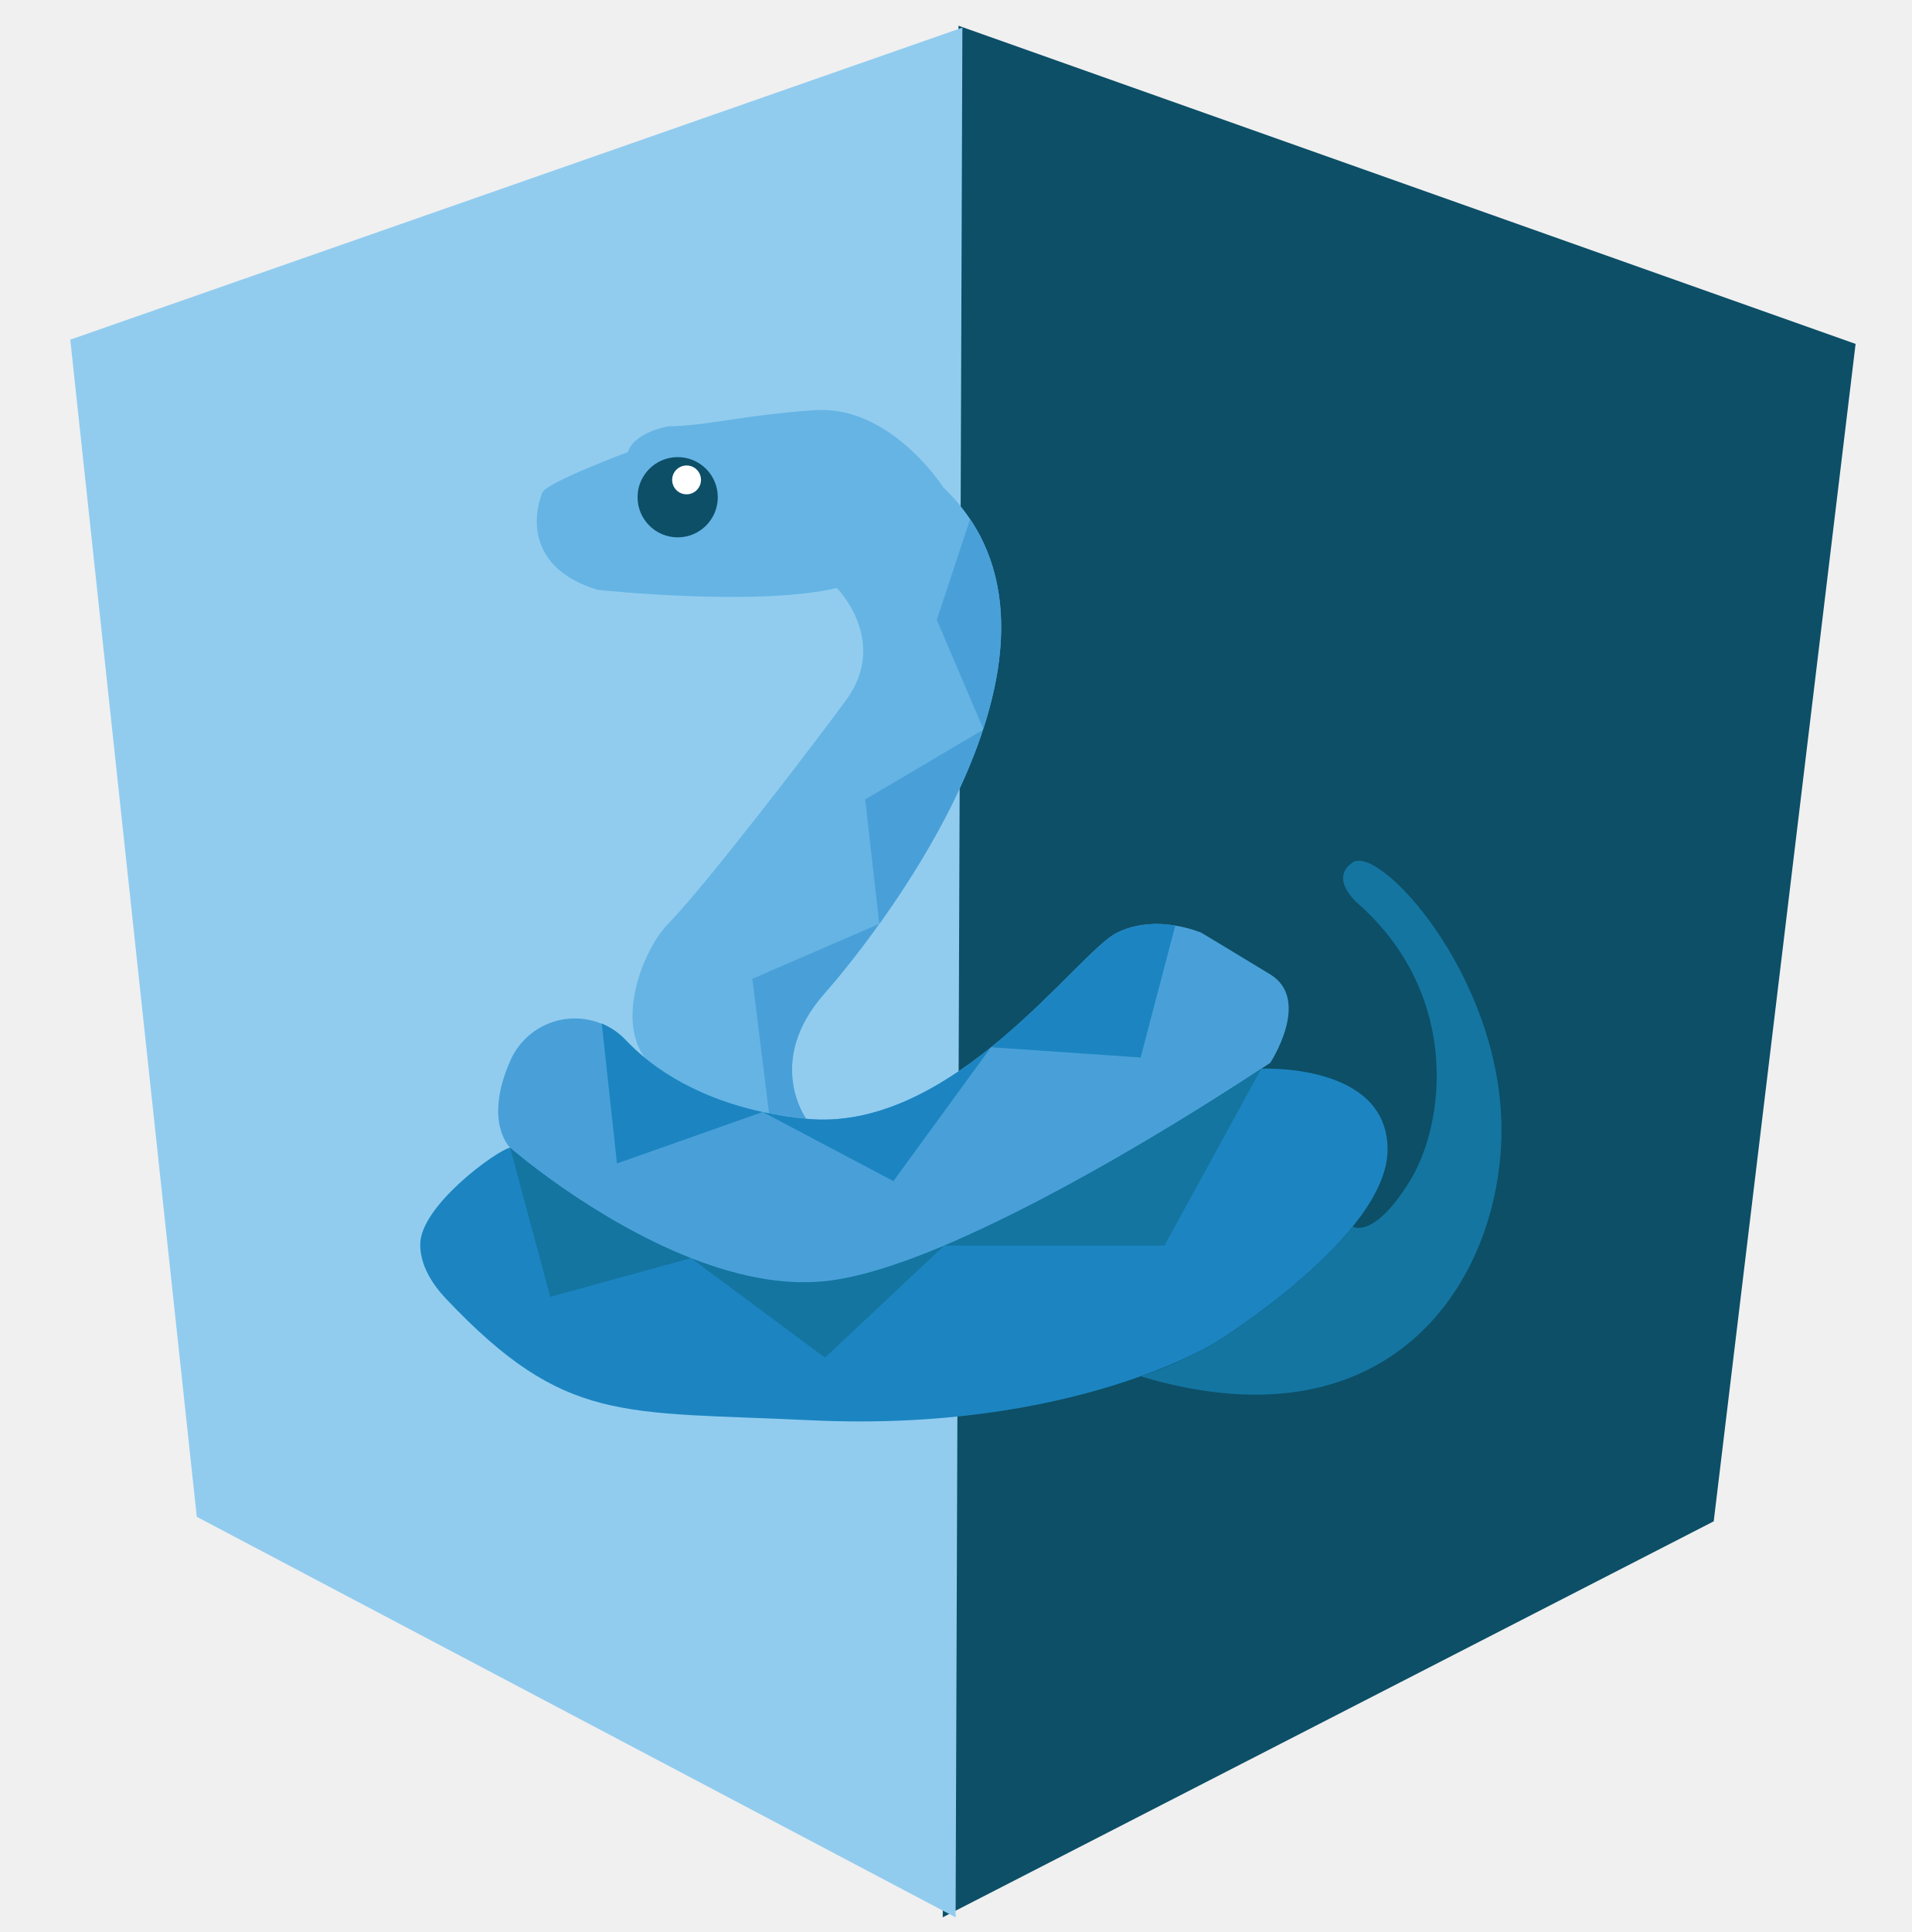
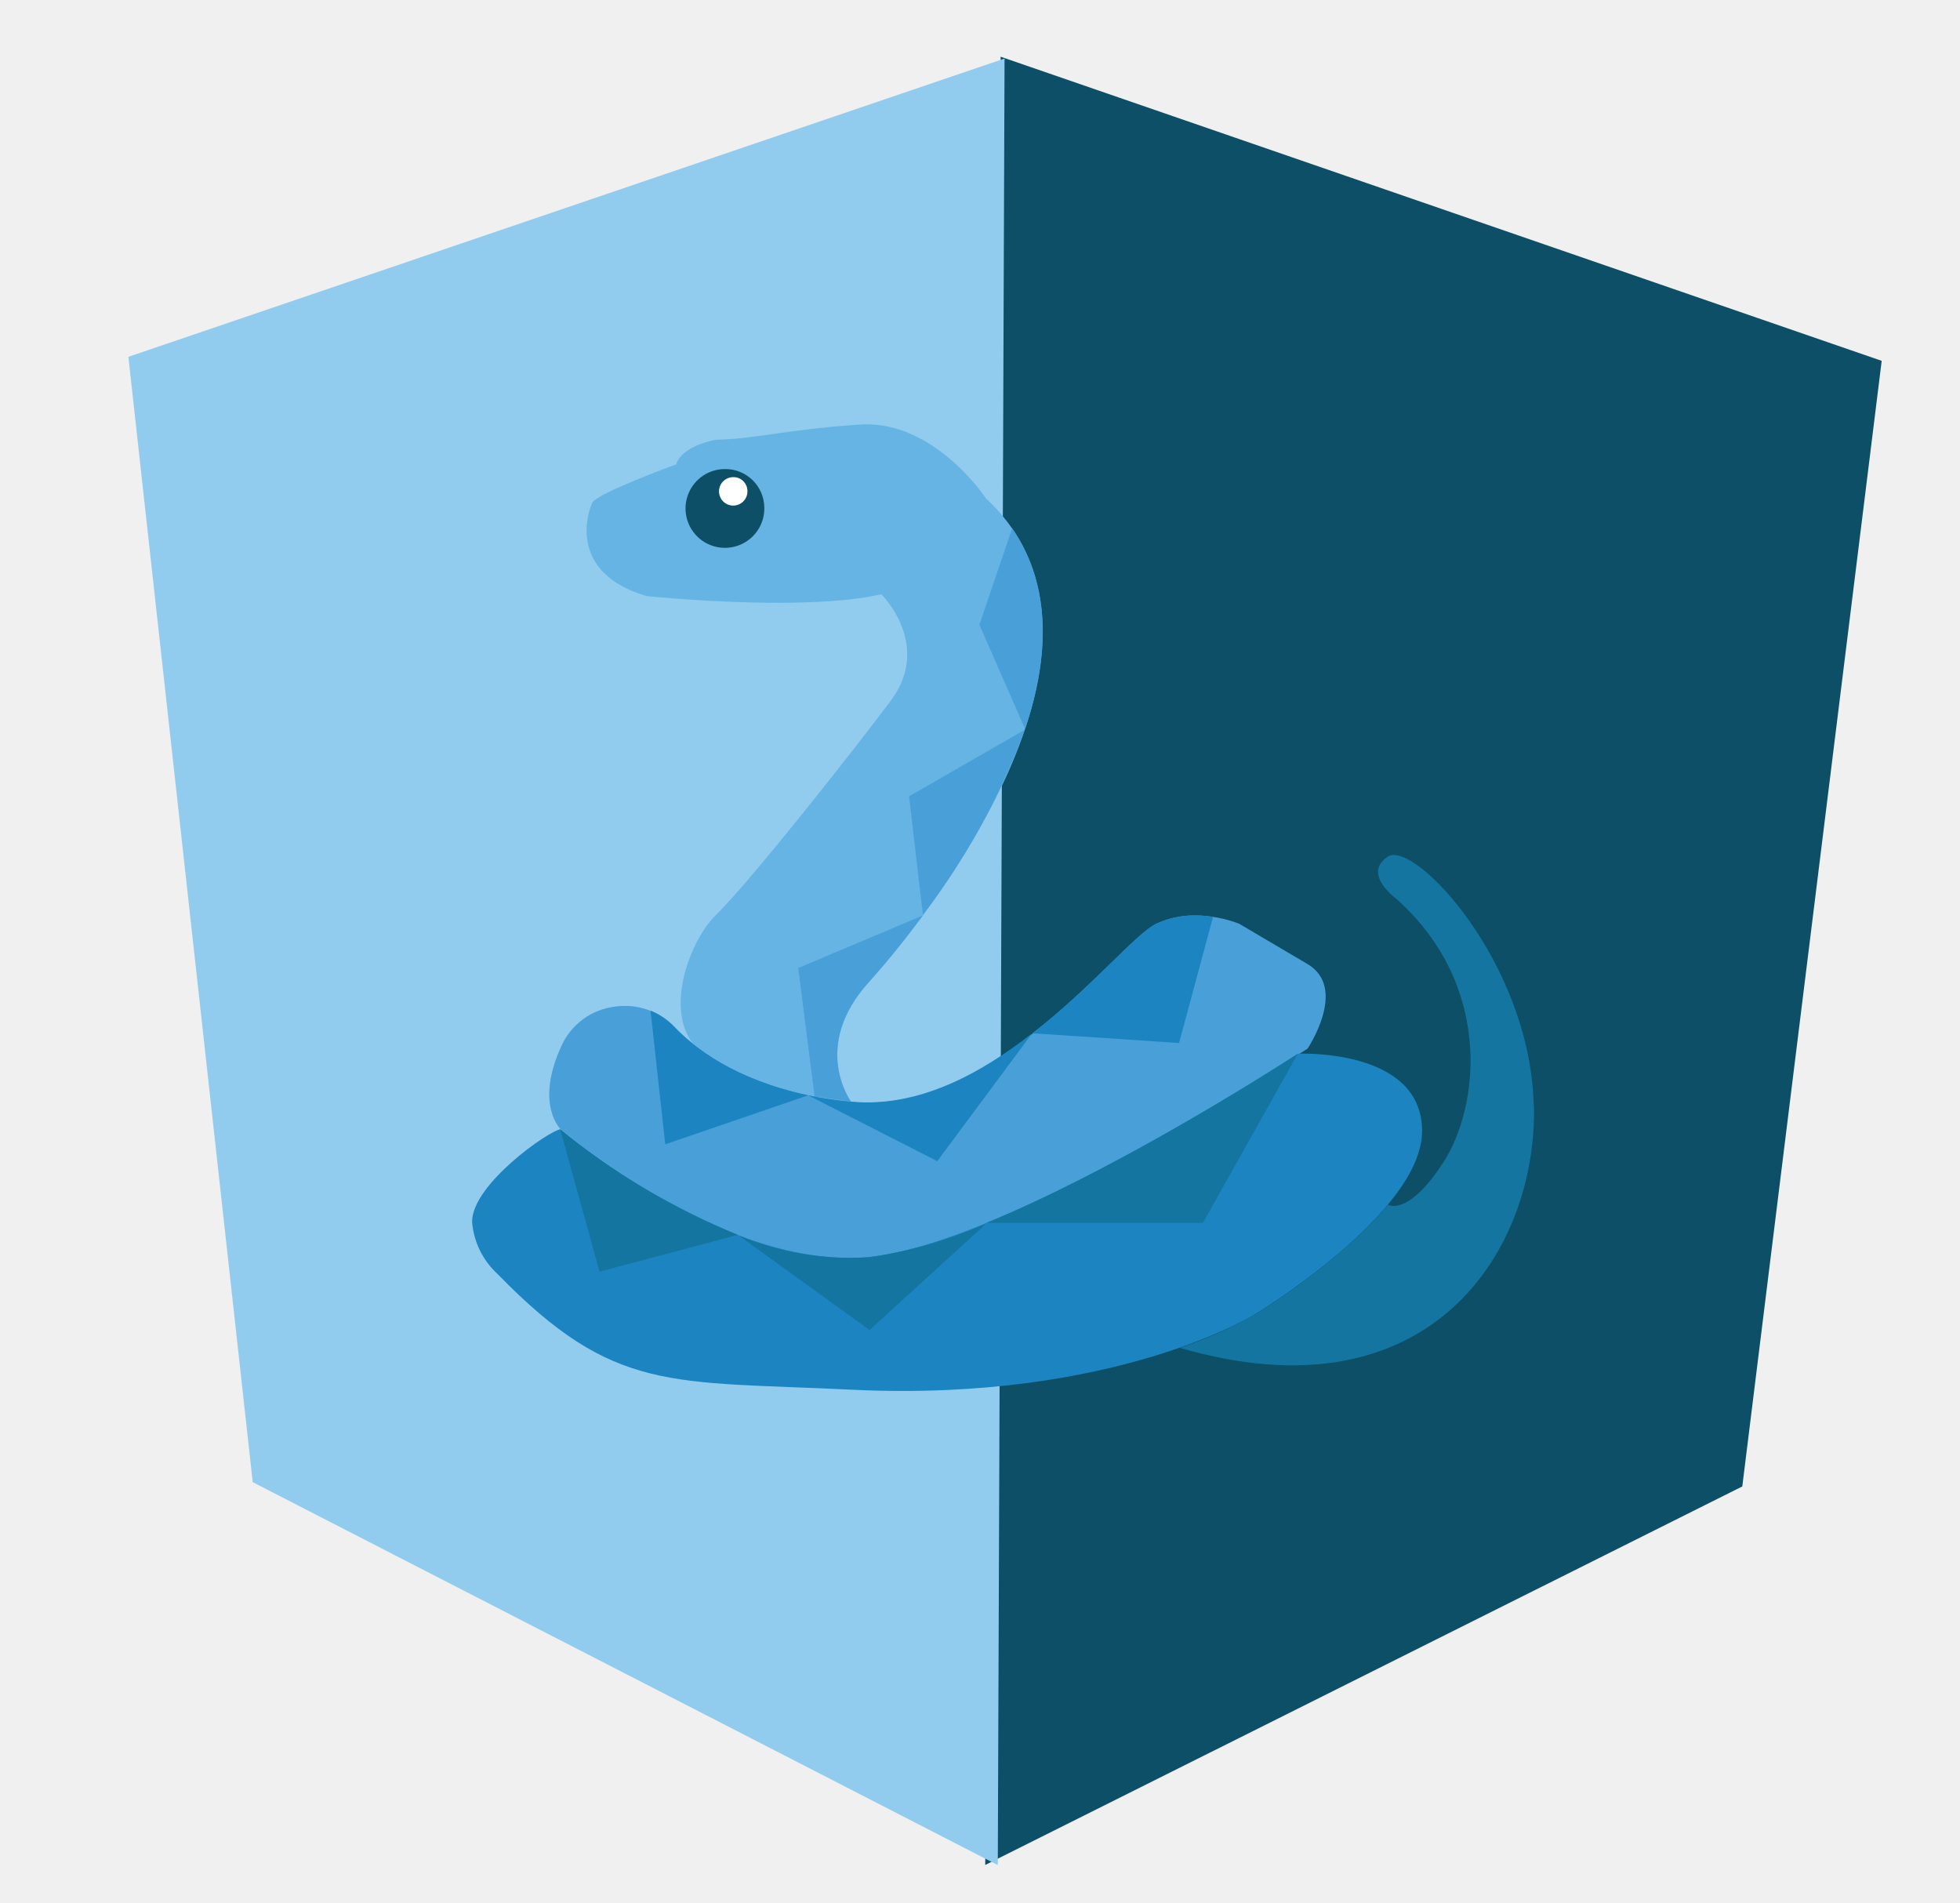
- <svg xmlns="http://www.w3.org/2000/svg" id="Layer_1" data-name="Layer 1" viewBox="0 0 355.03 358.86">
+ <svg xmlns="http://www.w3.org/2000/svg" id="Layer_1" data-name="Layer 1" viewBox="0 0 165.2 160.34">
  <g id="angular-logo">
-     <polygon points="175.1 356.13 318.3 282.58 344.65 63.88 178.03 4.78 175.1 356.13" style="fill:#0c4f67" />
-     <polygon points="177.49 356.14 36.55 281.74 13.05 63.09 178.75 5.13 177.49 356.14" style="fill:#91ccef" />
+     <polygon points="83.04 157.17 146.85 125.27 158.6 30.41 84.34 4.78 83.04 157.17" style="fill:#0c4f67" />
+     <polygon points="84.1 157.18 21.3 124.91 10.82 30.07 84.67 4.93 84.1 157.18" style="fill:#91ccef" />
    <text />
-     <path d="M223.18,173.27s-8.38-3.69-15.76,0-30.51,37.22-57.67,34.54c-18.92-1.87-29.06-9.87-33.47-14.56a13.1,13.1,0,0,0-21.53,3.83c-5,11.4,0,16.1,0,16.1S126.27,240.67,153.1,238s82.83-40.58,82.83-40.58,7.71-11.73,0-16.43-12.75-7.71-12.75-7.71Z" style="fill:#49a0d8" />
-     <path d="M234.31,198.5c-9.38,6.2-57.09,37.08-81.21,39.49-26.83,2.68-58.35-24.81-58.35-24.81-2.23.33-16.73,10.73-16.7,18,0,3.82,2.19,7.31,4.81,10.08,22.12,23.36,32.62,20.85,67.56,22.54,48.92,2.36,75.45-14.52,75.45-14.52s31.85-19.68,31.85-35.78-23.41-15-23.41-15Z" style="fill:#1c85c1" />
-     <path d="M278.85,208.48c-.67-27.83-22.69-51.65-27.61-48.29-4.77,3.27,1.57,8.16,1.57,8.16,18.44,16.88,15.64,40.47,8.94,51.2s-10.51,8.29-10.51,8.29c-9.31,11.52-25.37,21.45-25.37,21.45a77.22,77.22,0,0,1-14,6.36h0c47.7,14.3,67.66-19.34,67-47.17Z" style="fill:#1475a1" />
-     <path d="M111,109.56s29.51,3.18,44.43-.34c0,0,9.75,9.79,1.75,20.78-5.31,7.3-25.93,34.26-33.11,41.63-4.59,4.72-9.66,17.68-4.25,24.92,5.49,4.47,14.95,9.78,29.91,11.26,0,0-7.72-10.65,3.35-23.22s52.06-65.39,22.13-94.06c0,0-9.81-15.34-23.89-14.34s-19.85,2.9-27.16,3c0,0-6.29,1-7.55,4.78,0,0-15,5.62-15.84,7.46S96.09,105,111,109.56Z" style="fill:#65b4e4" />
-     <path d="M133.32,92.35a7.45,7.45,0,1,1-7.45-7.44,7.44,7.44,0,0,1,7.45,7.44Z" style="fill:#0c4f67" />
-     <path d="M130.2,89.13a2.68,2.68,0,1,1-2.68-2.67,2.67,2.67,0,0,1,2.68,2.67Z" style="fill:#fff" />
-     <path d="M160.69,148.49l2.63,23.14h0c6.89-9.61,14.86-22.62,19.27-36.07Z" style="fill:#49a0d8" />
-     <path d="M174,115.14l8.64,20.27c4.43-13.59,5.2-27.61-2.45-39Z" style="fill:#49a0d8" />
-     <path d="M153.1,184.59c2.37-2.69,6.1-7.22,10.22-13h0l-23.58,10.22,3.1,25h0l6.9,1S142,197.16,153.1,184.59Z" style="fill:#49a0d8" />
-     <path d="M114.59,216.11l27.07-9.56c-13.8-3-21.64-9.33-25.38-13.3a13,13,0,0,0-4.51-3.13Z" style="fill:#1c85c1" />
-     <path d="M184.07,194.52c-9.75,7.85-21.6,14.55-34.32,13.29a72.39,72.39,0,0,1-8.09-1.26h0l24.28,12.84Z" style="fill:#1c85c1" />
-     <path d="M184.07,194.52l27.79,1.91,6.43-24.51a18,18,0,0,0-10.87,1.35c-3.92,2-12.29,12.35-23.35,21.25Z" style="fill:#1c85c1" />
-     <path d="M128.35,233.69c-18.33-7.19-33.6-20.51-33.6-20.51l7.44,27.71Z" style="fill:#1475a1" />
-     <path d="M153.22,252.19l22.15-20.82c-8.28,3.49-16.06,6-22.27,6.62-8.15.82-16.74-1.16-24.75-4.3Z" style="fill:#1475a1" />
-     <path d="M216.28,231.37l18-32.87c-7,4.6-35.06,22.81-58.94,32.87Z" style="fill:#1475a1" />
+     <path d="M104.47,77.86s-3.74-1.6-7,0-13.6,16.15-25.7,15c-8.43-.81-12.95-4.28-14.91-6.31a5.81,5.81,0,0,0-5-1.72,5.69,5.69,0,0,0-4.57,3.38c-2.24,4.94,0,7,0,7s14.05,11.93,26,10.76,36.92-17.6,36.92-17.6,3.43-5.09,0-7.12-5.68-3.35-5.68-3.35Z" style="fill:#49a0d8" />
+     <path d="M109.42,88.8c-4.18,2.69-25.44,16.09-36.19,17.13-12,1.17-26-10.76-26-10.76-1,.14-7.46,4.65-7.44,7.81a6.67,6.67,0,0,0,2.14,4.38c9.86,10.13,14.54,9,30.11,9.77,21.8,1,33.62-6.3,33.62-6.3s14.2-8.53,14.2-15.52-10.44-6.51-10.44-6.51Z" style="fill:#1c85c1" />
+     <path d="M129.27,93.13c-.3-12.07-10.11-22.4-12.3-20.94s.7,3.54.7,3.54c8.22,7.32,7,17.55,4,22.2s-4.68,3.6-4.68,3.6c-4.15,5-11.31,9.3-11.31,9.3a34.78,34.78,0,0,1-6.24,2.76h0c21.26,6.2,30.15-8.39,29.85-20.46Z" style="fill:#1475a1" />
+     <path d="M54.48,50.23s13.15,1.38,19.8-.15c0,0,4.35,4.25.78,9C72.69,62.26,63.51,74,60.31,77.15c-2.05,2-4.31,7.67-1.9,10.81,2.45,1.94,6.67,4.24,13.33,4.88,0,0-3.44-4.62,1.49-10.07S96.43,54.41,83.1,42c0,0-4.37-6.65-10.65-6.22S63.61,37,60.35,37.06c0,0-2.81.44-3.37,2.08,0,0-6.68,2.43-7.06,3.23s-2.09,5.89,4.56,7.86Z" style="fill:#65b4e4" />
+     <path d="M64.42,42.76a3.32,3.32,0,1,1-3.32-3.23,3.28,3.28,0,0,1,3.32,3.23Z" style="fill:#0c4f67" />
+     <path d="M63,41.37a1.2,1.2,0,1,1-1.19-1.16A1.18,1.18,0,0,1,63,41.37Z" style="fill:#fff" />
+     <path d="M76.62,67.11l1.17,10h0A60.33,60.33,0,0,0,86.38,61.5Z" style="fill:#49a0d8" />
+     <path d="M82.55,52.65l3.85,8.79c2-5.89,2.32-12-1.09-16.92Z" style="fill:#49a0d8" />
+     <path d="M73.23,82.77c1.06-1.17,2.72-3.13,4.56-5.62h0L67.28,81.58,68.66,92.4h0l3.07.44S68.3,88.22,73.23,82.77Z" style="fill:#49a0d8" />
+     <path d="M56.07,96.44,68.14,92.3c-6.15-1.3-9.65-4-11.31-5.77a5.69,5.69,0,0,0-2-1.36Z" style="fill:#1c85c1" />
+     <path d="M87,87.08c-4.35,3.4-9.63,6.31-15.3,5.76a32.59,32.59,0,0,1-3.6-.54h0L79,97.86Z" style="fill:#1c85c1" />
+     <path d="M87,87.08l12.38.82,2.86-10.62a8.13,8.13,0,0,0-4.84.58C95.7,78.71,92,83.22,87,87.08Z" style="fill:#1c85c1" />
+     <path d="M62.21,104.07a58.92,58.92,0,0,1-15-8.9l3.32,12Z" style="fill:#1475a1" />
+     <path d="M73.29,112.09l9.87-9a37.93,37.93,0,0,1-9.93,2.87,24.7,24.7,0,0,1-11-1.86Z" style="fill:#1475a1" />
+     <path d="M101.39,103.06l8-14.26c-3.1,2-15.62,9.9-26.26,14.26Z" style="fill:#1475a1" />
  </g>
</svg>
